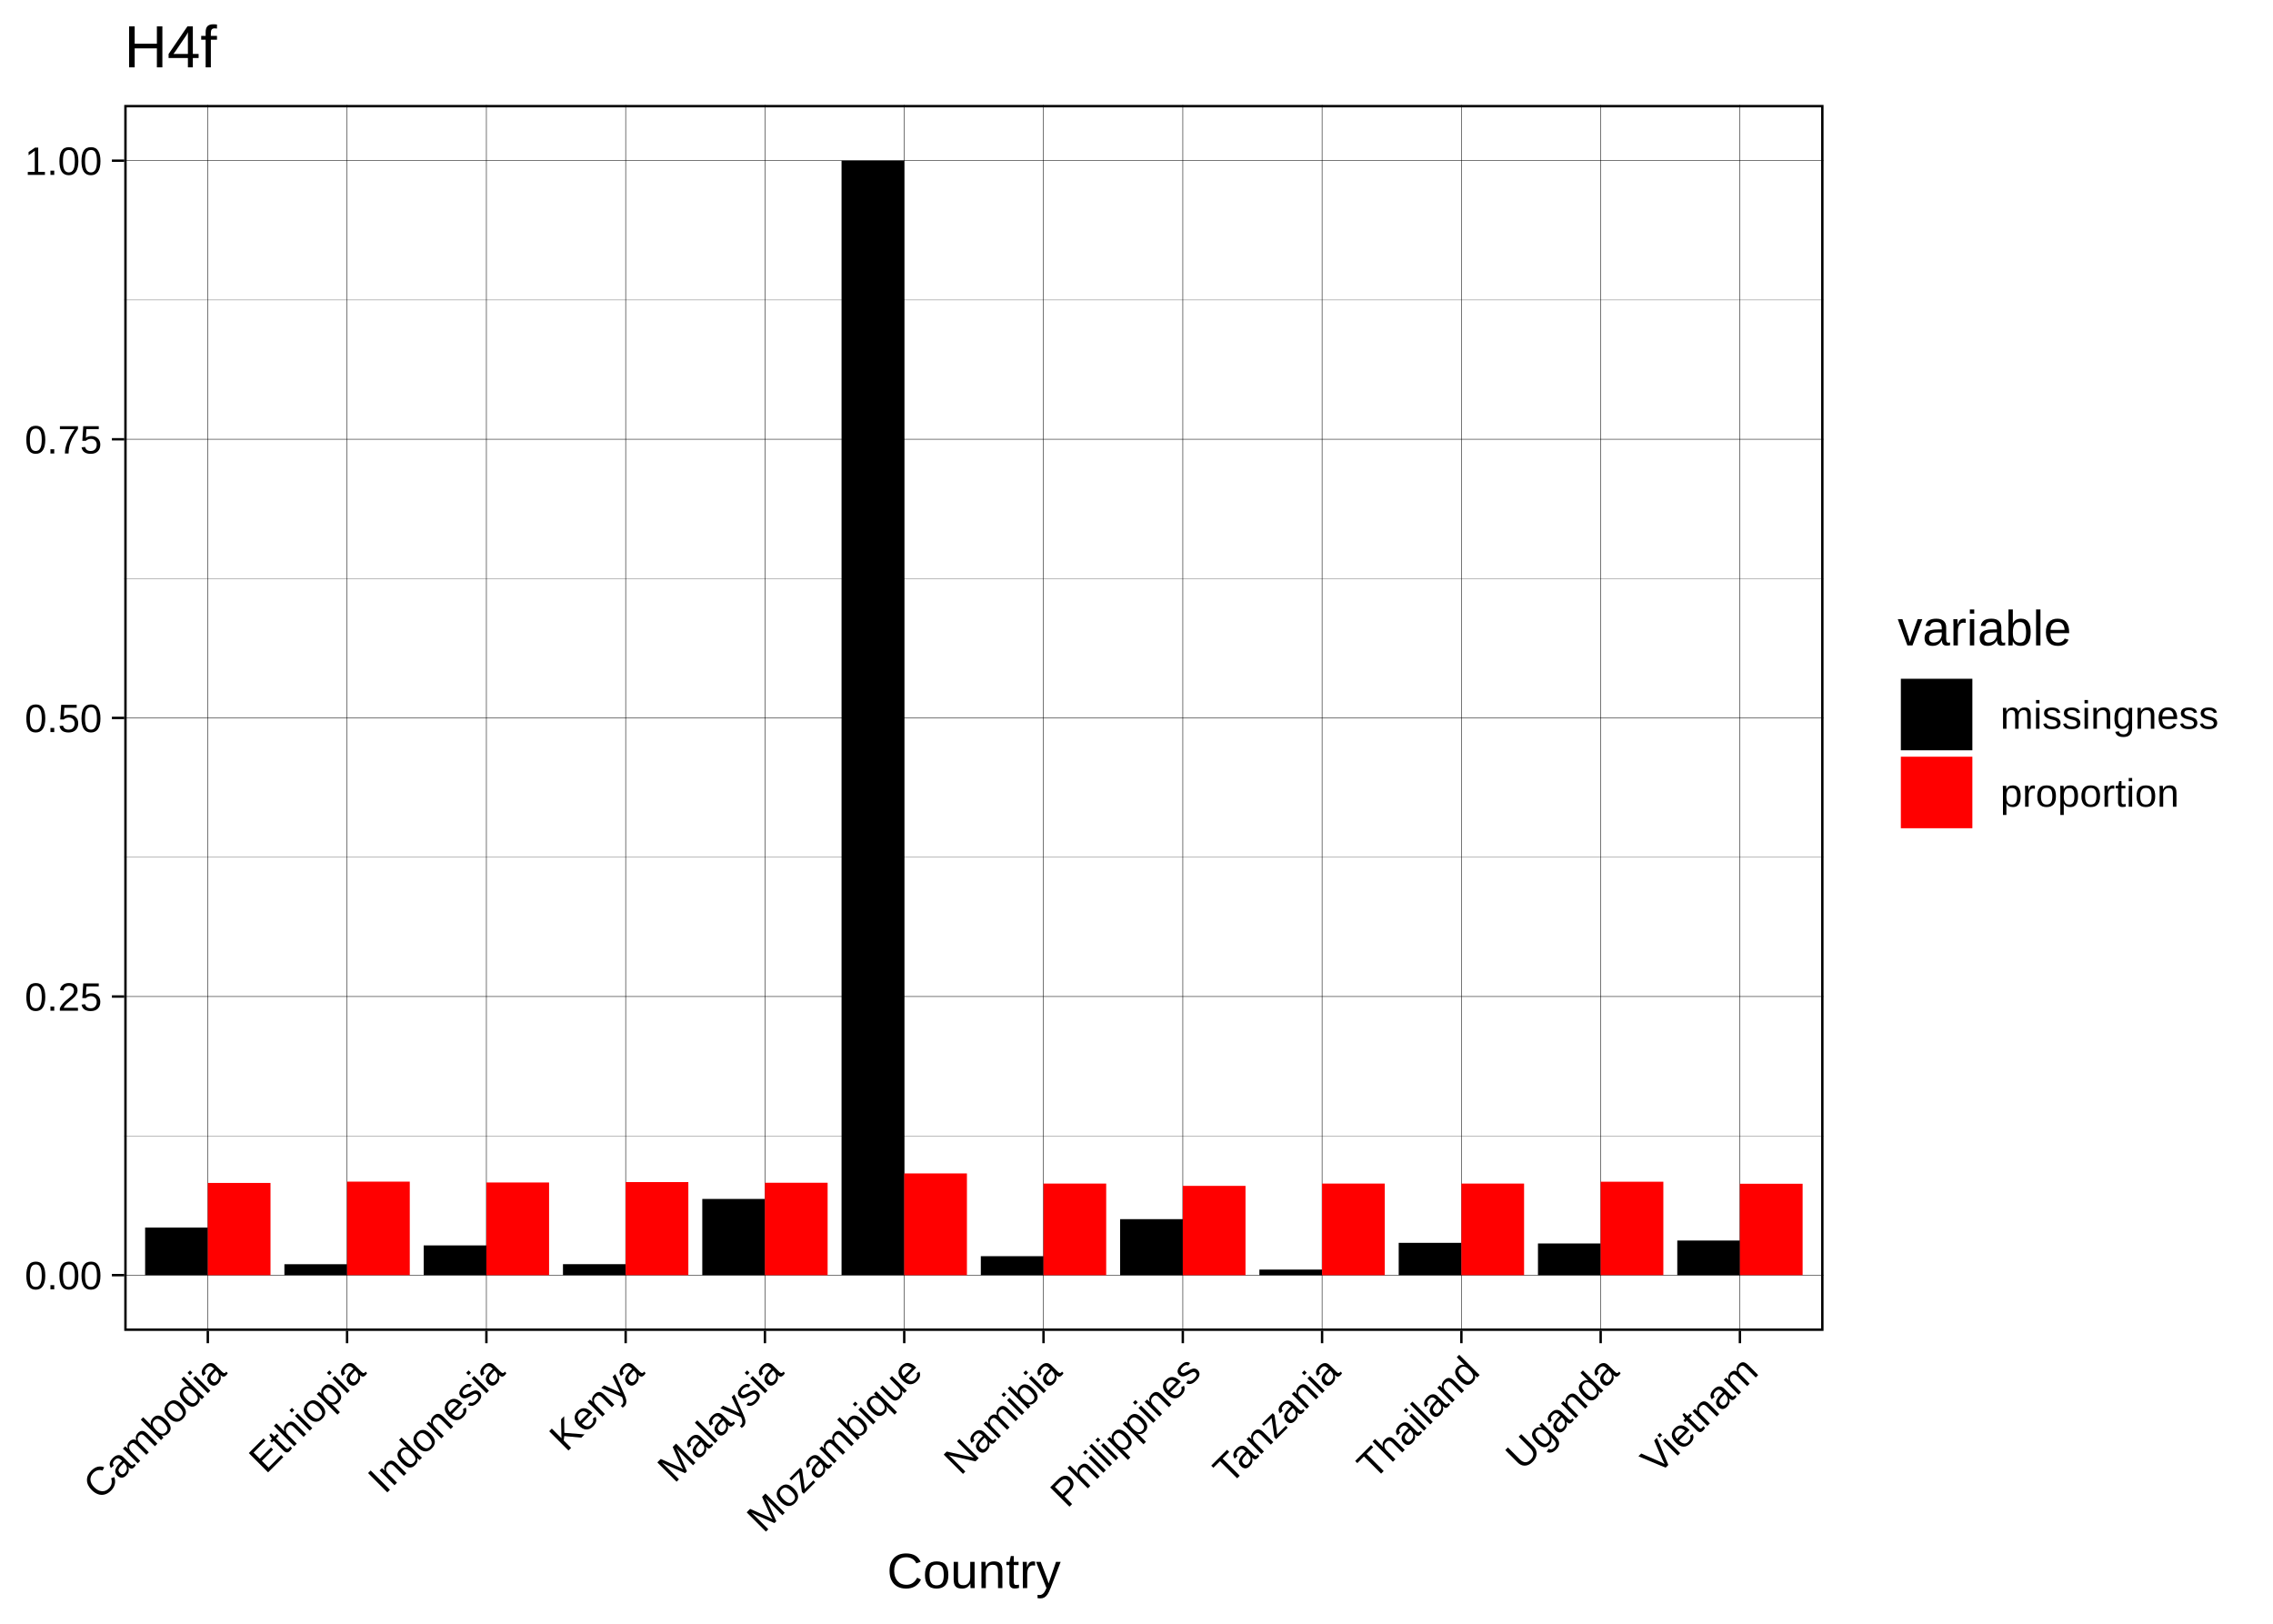
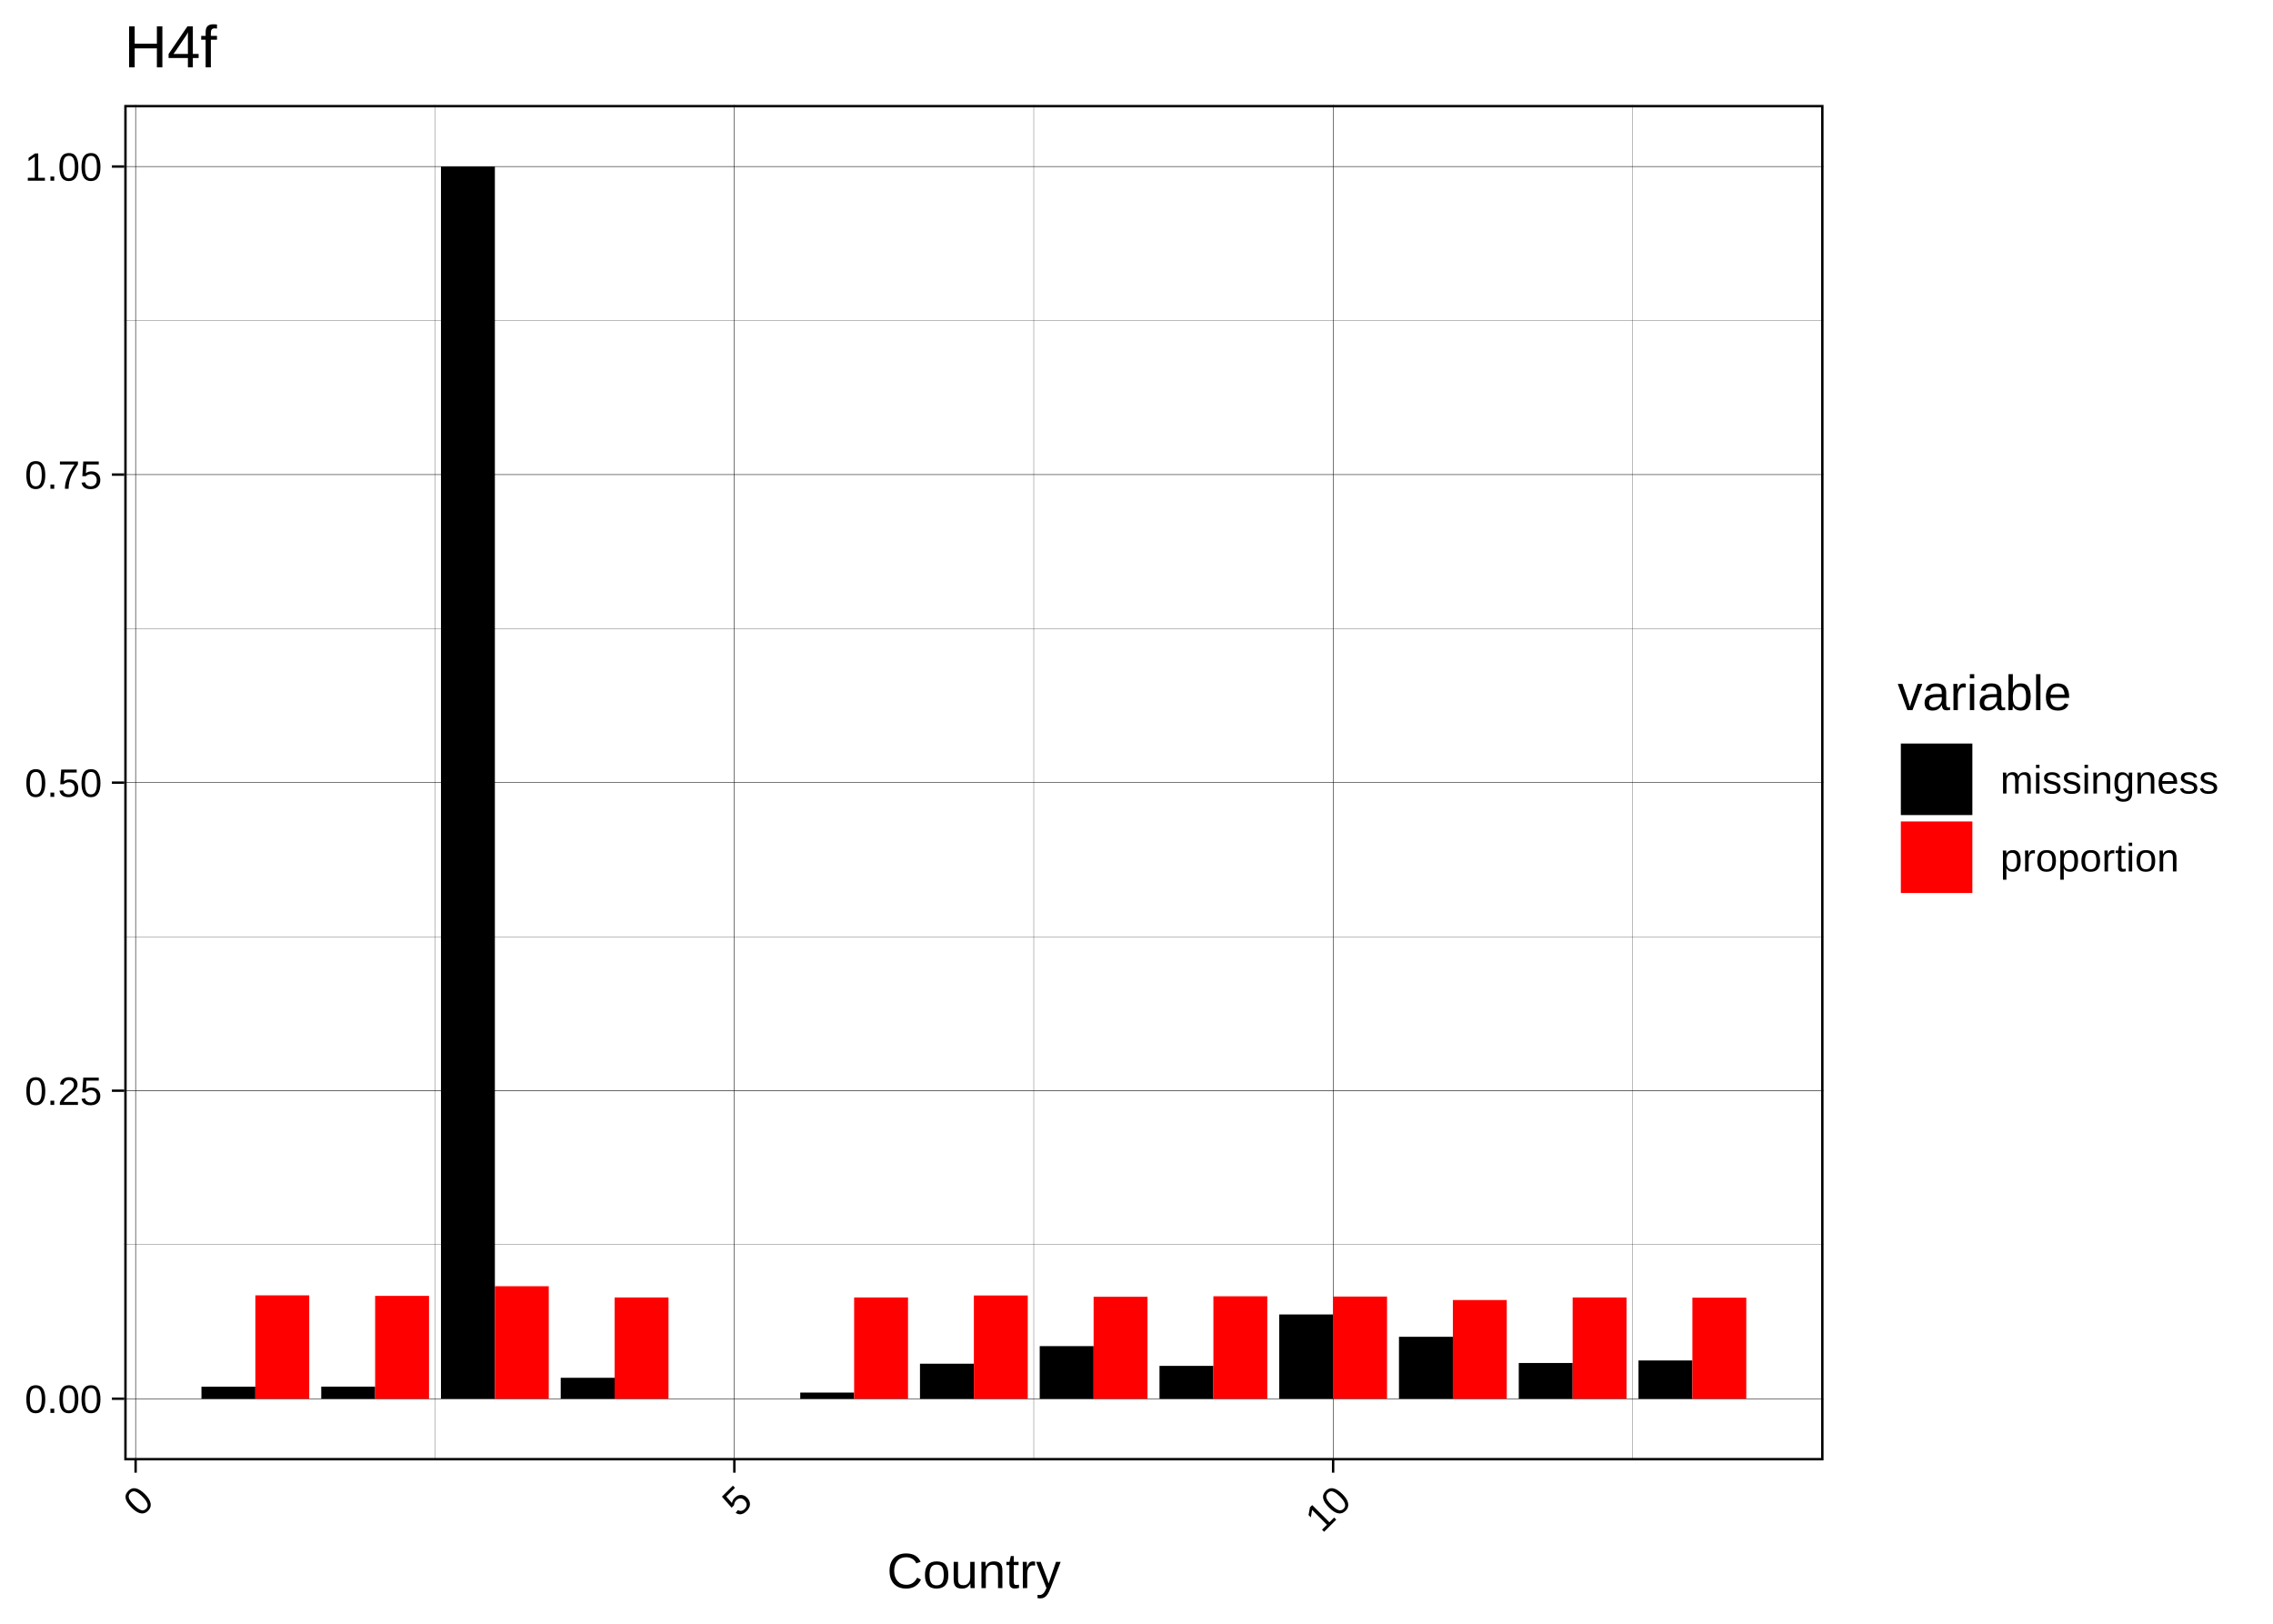
<svg xmlns="http://www.w3.org/2000/svg" class="svglite" width="504.00pt" height="360.00pt" viewBox="0 0 504.00 360.00">
  <defs>
    <style type="text/css">
    .svglite line, .svglite polyline, .svglite polygon, .svglite path, .svglite rect, .svglite circle {
      fill: none;
      stroke: #000000;
      stroke-linecap: round;
      stroke-linejoin: round;
      stroke-miterlimit: 10.00;
    }
    .svglite text {
      white-space: pre;
    }
  </style>
  </defs>
  <rect width="100%" height="100%" style="stroke: none; fill: #FFFFFF;" />
  <defs>
    <clipPath id="cpMC4wMHw1MDQuMDB8MC4wMHwzNjAuMDA=">
      <rect x="0.00" y="0.00" width="504.00" height="360.00" />
    </clipPath>
  </defs>
  <g clip-path="url(#cpMC4wMHw1MDQuMDB8MC4wMHwzNjAuMDA=)">
    <rect x="0" y="0.00" width="504.00" height="360.00" style="stroke-width: 1.07; stroke: #FFFFFF; fill: #FFFFFF;" />
  </g>
  <defs>
-     <clipPath id="cpMjcuNTV8NDA0LjMzfDIzLjI3fDI5NS4wNw==">
-       <rect x="27.55" y="23.27" width="376.79" height="271.80" />
+     <clipPath id="cpMjcuNTV8NDA0LjMzfDIzLjI3fDMyMy43Nw==">
+       <rect x="27.55" y="23.27" width="376.79" height="300.51" />
    </clipPath>
  </defs>
-   <g clip-path="url(#cpMjcuNTV8NDA0LjMzfDIzLjI3fDI5NS4wNw==)">
-     <rect x="27.55" y="23.27" width="376.79" height="271.80" style="stroke-width: 1.07; stroke: none; fill: #FFFFFF;" />
-     <polyline points="27.55,251.83 404.33,251.83 " style="stroke-width: 0.053; stroke-linecap: butt;" />
-     <polyline points="27.55,190.05 404.33,190.05 " style="stroke-width: 0.053; stroke-linecap: butt;" />
-     <polyline points="27.55,128.28 404.33,128.28 " style="stroke-width: 0.053; stroke-linecap: butt;" />
-     <polyline points="27.55,66.51 404.33,66.51 " style="stroke-width: 0.053; stroke-linecap: butt;" />
-     <polyline points="27.55,282.71 404.33,282.71 " style="stroke-width: 0.11; stroke-linecap: butt;" />
-     <polyline points="27.55,220.94 404.33,220.94 " style="stroke-width: 0.11; stroke-linecap: butt;" />
-     <polyline points="27.55,159.17 404.33,159.17 " style="stroke-width: 0.11; stroke-linecap: butt;" />
-     <polyline points="27.55,97.39 404.33,97.39 " style="stroke-width: 0.11; stroke-linecap: butt;" />
-     <polyline points="27.55,35.62 404.33,35.62 " style="stroke-width: 0.11; stroke-linecap: butt;" />
-     <polyline points="46.08,295.07 46.08,23.27 " style="stroke-width: 0.11; stroke-linecap: butt;" />
-     <polyline points="76.96,295.07 76.96,23.27 " style="stroke-width: 0.11; stroke-linecap: butt;" />
-     <polyline points="107.85,295.07 107.85,23.27 " style="stroke-width: 0.11; stroke-linecap: butt;" />
-     <polyline points="138.73,295.07 138.73,23.27 " style="stroke-width: 0.11; stroke-linecap: butt;" />
-     <polyline points="169.61,295.07 169.61,23.27 " style="stroke-width: 0.11; stroke-linecap: butt;" />
-     <polyline points="200.50,295.07 200.50,23.27 " style="stroke-width: 0.11; stroke-linecap: butt;" />
-     <polyline points="231.38,295.07 231.38,23.27 " style="stroke-width: 0.11; stroke-linecap: butt;" />
-     <polyline points="262.27,295.07 262.27,23.27 " style="stroke-width: 0.11; stroke-linecap: butt;" />
-     <polyline points="293.15,295.07 293.15,23.27 " style="stroke-width: 0.11; stroke-linecap: butt;" />
-     <polyline points="324.04,295.07 324.04,23.27 " style="stroke-width: 0.11; stroke-linecap: butt;" />
-     <polyline points="354.92,295.07 354.92,23.27 " style="stroke-width: 0.11; stroke-linecap: butt;" />
-     <polyline points="385.80,295.07 385.80,23.27 " style="stroke-width: 0.11; stroke-linecap: butt;" />
-     <rect x="63.06" y="280.29" width="13.90" height="2.42" style="stroke-width: 1.07; stroke: none; stroke-linecap: butt; stroke-linejoin: miter; fill: #000000;" />
-     <rect x="124.83" y="280.28" width="13.90" height="2.43" style="stroke-width: 1.07; stroke: none; stroke-linecap: butt; stroke-linejoin: miter; fill: #000000;" />
-     <rect x="186.60" y="35.62" width="13.90" height="247.09" style="stroke-width: 1.07; stroke: none; stroke-linecap: butt; stroke-linejoin: miter; fill: #000000;" />
-     <rect x="217.48" y="278.51" width="13.90" height="4.20" style="stroke-width: 1.07; stroke: none; stroke-linecap: butt; stroke-linejoin: miter; fill: #000000;" />
-     <rect x="279.25" y="281.48" width="13.90" height="1.24" style="stroke-width: 1.07; stroke: none; stroke-linecap: butt; stroke-linejoin: miter; fill: #000000;" />
-     <rect x="341.02" y="275.69" width="13.90" height="7.03" style="stroke-width: 1.07; stroke: none; stroke-linecap: butt; stroke-linejoin: miter; fill: #000000;" />
-     <rect x="32.18" y="272.16" width="13.90" height="10.55" style="stroke-width: 1.07; stroke: none; stroke-linecap: butt; stroke-linejoin: miter; fill: #000000;" />
-     <rect x="93.95" y="276.12" width="13.90" height="6.59" style="stroke-width: 1.07; stroke: none; stroke-linecap: butt; stroke-linejoin: miter; fill: #000000;" />
-     <rect x="155.72" y="265.82" width="13.90" height="16.90" style="stroke-width: 1.07; stroke: none; stroke-linecap: butt; stroke-linejoin: miter; fill: #000000;" />
-     <rect x="248.37" y="270.30" width="13.90" height="12.42" style="stroke-width: 1.07; stroke: none; stroke-linecap: butt; stroke-linejoin: miter; fill: #000000;" />
-     <rect x="310.14" y="275.55" width="13.90" height="7.17" style="stroke-width: 1.07; stroke: none; stroke-linecap: butt; stroke-linejoin: miter; fill: #000000;" />
-     <rect x="371.91" y="275.04" width="13.90" height="7.68" style="stroke-width: 1.07; stroke: none; stroke-linecap: butt; stroke-linejoin: miter; fill: #000000;" />
-     <rect x="76.96" y="261.98" width="13.90" height="20.73" style="stroke-width: 1.07; stroke: none; stroke-linecap: butt; stroke-linejoin: miter; fill: #FF0000;" />
-     <rect x="138.73" y="262.08" width="13.90" height="20.63" style="stroke-width: 1.07; stroke: none; stroke-linecap: butt; stroke-linejoin: miter; fill: #FF0000;" />
-     <rect x="200.50" y="260.16" width="13.90" height="22.56" style="stroke-width: 1.07; stroke: none; stroke-linecap: butt; stroke-linejoin: miter; fill: #FF0000;" />
-     <rect x="231.38" y="262.41" width="13.90" height="20.31" style="stroke-width: 1.07; stroke: none; stroke-linecap: butt; stroke-linejoin: miter; fill: #FF0000;" />
-     <rect x="293.15" y="262.41" width="13.90" height="20.31" style="stroke-width: 1.07; stroke: none; stroke-linecap: butt; stroke-linejoin: miter; fill: #FF0000;" />
-     <rect x="354.92" y="262.00" width="13.90" height="20.71" style="stroke-width: 1.07; stroke: none; stroke-linecap: butt; stroke-linejoin: miter; fill: #FF0000;" />
-     <rect x="46.08" y="262.27" width="13.90" height="20.45" style="stroke-width: 1.07; stroke: none; stroke-linecap: butt; stroke-linejoin: miter; fill: #FF0000;" />
-     <rect x="107.85" y="262.17" width="13.90" height="20.55" style="stroke-width: 1.07; stroke: none; stroke-linecap: butt; stroke-linejoin: miter; fill: #FF0000;" />
-     <rect x="169.61" y="262.23" width="13.90" height="20.49" style="stroke-width: 1.07; stroke: none; stroke-linecap: butt; stroke-linejoin: miter; fill: #FF0000;" />
-     <rect x="262.27" y="262.92" width="13.90" height="19.80" style="stroke-width: 1.07; stroke: none; stroke-linecap: butt; stroke-linejoin: miter; fill: #FF0000;" />
-     <rect x="324.04" y="262.41" width="13.90" height="20.31" style="stroke-width: 1.07; stroke: none; stroke-linecap: butt; stroke-linejoin: miter; fill: #FF0000;" />
-     <rect x="385.80" y="262.45" width="13.90" height="20.26" style="stroke-width: 1.07; stroke: none; stroke-linecap: butt; stroke-linejoin: miter; fill: #FF0000;" />
-     <rect x="27.55" y="23.27" width="376.79" height="271.80" style="stroke-width: 1.07;" />
+   <g clip-path="url(#cpMjcuNTV8NDA0LjMzfDIzLjI3fDMyMy43Nw==)">
+     <rect x="27.55" y="23.27" width="376.79" height="300.51" style="stroke-width: 1.07; stroke: none; fill: #FFFFFF;" />
+     <polyline points="27.55,275.97 404.33,275.97 " style="stroke-width: 0.053; stroke-linecap: butt;" />
+     <polyline points="27.55,207.67 404.33,207.67 " style="stroke-width: 0.053; stroke-linecap: butt;" />
+     <polyline points="27.55,139.37 404.33,139.37 " style="stroke-width: 0.053; stroke-linecap: butt;" />
+     <polyline points="27.55,71.07 404.33,71.07 " style="stroke-width: 0.053; stroke-linecap: butt;" />
+     <polyline points="96.45,323.77 96.45,23.27 " style="stroke-width: 0.053; stroke-linecap: butt;" />
+     <polyline points="229.22,323.77 229.22,23.27 " style="stroke-width: 0.053; stroke-linecap: butt;" />
+     <polyline points="361.98,323.77 361.98,23.27 " style="stroke-width: 0.053; stroke-linecap: butt;" />
+     <polyline points="27.55,310.11 404.33,310.11 " style="stroke-width: 0.11; stroke-linecap: butt;" />
+     <polyline points="27.55,241.82 404.33,241.82 " style="stroke-width: 0.11; stroke-linecap: butt;" />
+     <polyline points="27.55,173.52 404.33,173.52 " style="stroke-width: 0.11; stroke-linecap: butt;" />
+     <polyline points="27.55,105.22 404.33,105.22 " style="stroke-width: 0.11; stroke-linecap: butt;" />
+     <polyline points="27.55,36.92 404.33,36.92 " style="stroke-width: 0.11; stroke-linecap: butt;" />
+     <polyline points="30.07,323.77 30.07,23.27 " style="stroke-width: 0.11; stroke-linecap: butt;" />
+     <polyline points="162.83,323.77 162.83,23.27 " style="stroke-width: 0.11; stroke-linecap: butt;" />
+     <polyline points="295.60,323.77 295.60,23.27 " style="stroke-width: 0.11; stroke-linecap: butt;" />
+     <rect x="44.67" y="307.44" width="11.95" height="2.68" style="stroke-width: 1.07; stroke: none; stroke-linecap: butt; stroke-linejoin: miter; fill: #000000;" />
+     <rect x="71.23" y="307.43" width="11.95" height="2.69" style="stroke-width: 1.07; stroke: none; stroke-linecap: butt; stroke-linejoin: miter; fill: #000000;" />
+     <rect x="97.78" y="36.92" width="11.95" height="273.19" style="stroke-width: 1.07; stroke: none; stroke-linecap: butt; stroke-linejoin: miter; fill: #000000;" />
+     <rect x="124.33" y="305.47" width="11.95" height="4.64" style="stroke-width: 1.07; stroke: none; stroke-linecap: butt; stroke-linejoin: miter; fill: #000000;" />
+     <rect x="177.44" y="308.75" width="11.95" height="1.37" style="stroke-width: 1.07; stroke: none; stroke-linecap: butt; stroke-linejoin: miter; fill: #000000;" />
+     <rect x="203.99" y="302.35" width="11.95" height="7.77" style="stroke-width: 1.07; stroke: none; stroke-linecap: butt; stroke-linejoin: miter; fill: #000000;" />
+     <rect x="230.54" y="298.45" width="11.95" height="11.67" style="stroke-width: 1.07; stroke: none; stroke-linecap: butt; stroke-linejoin: miter; fill: #000000;" />
+     <rect x="257.10" y="302.83" width="11.95" height="7.29" style="stroke-width: 1.07; stroke: none; stroke-linecap: butt; stroke-linejoin: miter; fill: #000000;" />
+     <rect x="283.65" y="291.43" width="11.95" height="18.68" style="stroke-width: 1.07; stroke: none; stroke-linecap: butt; stroke-linejoin: miter; fill: #000000;" />
+     <rect x="310.20" y="296.38" width="11.95" height="13.73" style="stroke-width: 1.07; stroke: none; stroke-linecap: butt; stroke-linejoin: miter; fill: #000000;" />
+     <rect x="336.76" y="302.19" width="11.95" height="7.92" style="stroke-width: 1.07; stroke: none; stroke-linecap: butt; stroke-linejoin: miter; fill: #000000;" />
+     <rect x="363.31" y="301.63" width="11.95" height="8.49" style="stroke-width: 1.07; stroke: none; stroke-linecap: butt; stroke-linejoin: miter; fill: #000000;" />
+     <rect x="56.62" y="287.19" width="11.95" height="22.92" style="stroke-width: 1.07; stroke: none; stroke-linecap: butt; stroke-linejoin: miter; fill: #FF0000;" />
+     <rect x="83.18" y="287.31" width="11.95" height="22.81" style="stroke-width: 1.07; stroke: none; stroke-linecap: butt; stroke-linejoin: miter; fill: #FF0000;" />
+     <rect x="109.73" y="285.17" width="11.95" height="24.94" style="stroke-width: 1.07; stroke: none; stroke-linecap: butt; stroke-linejoin: miter; fill: #FF0000;" />
+     <rect x="136.28" y="287.66" width="11.95" height="22.45" style="stroke-width: 1.07; stroke: none; stroke-linecap: butt; stroke-linejoin: miter; fill: #FF0000;" />
+     <rect x="189.39" y="287.66" width="11.95" height="22.45" style="stroke-width: 1.07; stroke: none; stroke-linecap: butt; stroke-linejoin: miter; fill: #FF0000;" />
+     <rect x="215.94" y="287.22" width="11.95" height="22.90" style="stroke-width: 1.07; stroke: none; stroke-linecap: butt; stroke-linejoin: miter; fill: #FF0000;" />
+     <rect x="242.49" y="287.51" width="11.95" height="22.61" style="stroke-width: 1.07; stroke: none; stroke-linecap: butt; stroke-linejoin: miter; fill: #FF0000;" />
+     <rect x="269.05" y="287.40" width="11.95" height="22.72" style="stroke-width: 1.07; stroke: none; stroke-linecap: butt; stroke-linejoin: miter; fill: #FF0000;" />
+     <rect x="295.60" y="287.46" width="11.95" height="22.65" style="stroke-width: 1.07; stroke: none; stroke-linecap: butt; stroke-linejoin: miter; fill: #FF0000;" />
+     <rect x="322.15" y="288.23" width="11.95" height="21.89" style="stroke-width: 1.07; stroke: none; stroke-linecap: butt; stroke-linejoin: miter; fill: #FF0000;" />
+     <rect x="348.71" y="287.66" width="11.95" height="22.45" style="stroke-width: 1.07; stroke: none; stroke-linecap: butt; stroke-linejoin: miter; fill: #FF0000;" />
+     <rect x="375.26" y="287.71" width="11.95" height="22.40" style="stroke-width: 1.07; stroke: none; stroke-linecap: butt; stroke-linejoin: miter; fill: #FF0000;" />
+     <rect x="27.55" y="23.27" width="376.79" height="300.51" style="stroke-width: 1.07;" />
  </g>
  <g clip-path="url(#cpMC4wMHw1MDQuMDB8MC4wMHwzNjAuMDA=)">
-     <text x="22.62" y="285.86" text-anchor="end" style="font-size: 8.80px; font-family: &quot;Arial&quot;;" textLength="17.14px" lengthAdjust="spacingAndGlyphs">0.00</text>
-     <text x="22.62" y="224.09" text-anchor="end" style="font-size: 8.80px; font-family: &quot;Arial&quot;;" textLength="17.14px" lengthAdjust="spacingAndGlyphs">0.25</text>
-     <text x="22.62" y="162.32" text-anchor="end" style="font-size: 8.80px; font-family: &quot;Arial&quot;;" textLength="17.14px" lengthAdjust="spacingAndGlyphs">0.50</text>
-     <text x="22.62" y="100.54" text-anchor="end" style="font-size: 8.80px; font-family: &quot;Arial&quot;;" textLength="17.14px" lengthAdjust="spacingAndGlyphs">0.75</text>
-     <text x="22.62" y="38.77" text-anchor="end" style="font-size: 8.80px; font-family: &quot;Arial&quot;;" textLength="17.14px" lengthAdjust="spacingAndGlyphs">1.00</text>
-     <polyline points="24.81,282.71 27.55,282.71 " style="stroke-width: 0.53; stroke-linecap: butt;" />
-     <polyline points="24.81,220.94 27.55,220.94 " style="stroke-width: 0.53; stroke-linecap: butt;" />
-     <polyline points="24.81,159.17 27.55,159.17 " style="stroke-width: 0.53; stroke-linecap: butt;" />
-     <polyline points="24.81,97.39 27.55,97.39 " style="stroke-width: 0.53; stroke-linecap: butt;" />
-     <polyline points="24.81,35.62 27.55,35.62 " style="stroke-width: 0.53; stroke-linecap: butt;" />
-     <polyline points="46.08,297.81 46.08,295.07 " style="stroke-width: 0.53; stroke-linecap: butt;" />
-     <polyline points="76.96,297.81 76.96,295.07 " style="stroke-width: 0.53; stroke-linecap: butt;" />
-     <polyline points="107.85,297.81 107.85,295.07 " style="stroke-width: 0.53; stroke-linecap: butt;" />
-     <polyline points="138.73,297.81 138.73,295.07 " style="stroke-width: 0.53; stroke-linecap: butt;" />
-     <polyline points="169.61,297.81 169.61,295.07 " style="stroke-width: 0.53; stroke-linecap: butt;" />
-     <polyline points="200.50,297.81 200.50,295.07 " style="stroke-width: 0.53; stroke-linecap: butt;" />
-     <polyline points="231.38,297.81 231.38,295.07 " style="stroke-width: 0.53; stroke-linecap: butt;" />
-     <polyline points="262.27,297.81 262.27,295.07 " style="stroke-width: 0.53; stroke-linecap: butt;" />
-     <polyline points="293.15,297.81 293.15,295.07 " style="stroke-width: 0.53; stroke-linecap: butt;" />
-     <polyline points="324.04,297.81 324.04,295.07 " style="stroke-width: 0.53; stroke-linecap: butt;" />
-     <polyline points="354.92,297.81 354.92,295.07 " style="stroke-width: 0.53; stroke-linecap: butt;" />
-     <polyline points="385.80,297.81 385.80,295.07 " style="stroke-width: 0.53; stroke-linecap: butt;" />
-     <text transform="translate(50.53,304.46) rotate(-45)" text-anchor="end" style="font-size: 8.80px; font-family: &quot;Arial&quot;;" textLength="40.11px" lengthAdjust="spacingAndGlyphs">Cambodia</text>
-     <text transform="translate(81.42,304.46) rotate(-45)" text-anchor="end" style="font-size: 8.80px; font-family: &quot;Arial&quot;;" textLength="31.80px" lengthAdjust="spacingAndGlyphs">Ethiopia</text>
-     <text transform="translate(112.30,304.46) rotate(-45)" text-anchor="end" style="font-size: 8.80px; font-family: &quot;Arial&quot;;" textLength="38.17px" lengthAdjust="spacingAndGlyphs">Indonesia</text>
-     <text transform="translate(143.18,304.46) rotate(-45)" text-anchor="end" style="font-size: 8.80px; font-family: &quot;Arial&quot;;" textLength="24.96px" lengthAdjust="spacingAndGlyphs">Kenya</text>
-     <text transform="translate(174.07,304.46) rotate(-45)" text-anchor="end" style="font-size: 8.80px; font-family: &quot;Arial&quot;;" textLength="34.72px" lengthAdjust="spacingAndGlyphs">Malaysia</text>
-     <text transform="translate(204.95,304.46) rotate(-45)" text-anchor="end" style="font-size: 8.80px; font-family: &quot;Arial&quot;;" textLength="50.39px" lengthAdjust="spacingAndGlyphs">Mozambique</text>
-     <text transform="translate(235.84,304.46) rotate(-45)" text-anchor="end" style="font-size: 8.80px; font-family: &quot;Arial&quot;;" textLength="32.27px" lengthAdjust="spacingAndGlyphs">Namibia</text>
-     <text transform="translate(266.72,304.46) rotate(-45)" text-anchor="end" style="font-size: 8.80px; font-family: &quot;Arial&quot;;" textLength="42.55px" lengthAdjust="spacingAndGlyphs">Philippines</text>
-     <text transform="translate(297.61,304.46) rotate(-45)" text-anchor="end" style="font-size: 8.80px; font-family: &quot;Arial&quot;;" textLength="35.23px" lengthAdjust="spacingAndGlyphs">Tanzania</text>
-     <text transform="translate(328.49,304.46) rotate(-45)" text-anchor="end" style="font-size: 8.80px; font-family: &quot;Arial&quot;;" textLength="33.75px" lengthAdjust="spacingAndGlyphs">Thailand</text>
-     <text transform="translate(359.37,304.46) rotate(-45)" text-anchor="end" style="font-size: 8.80px; font-family: &quot;Arial&quot;;" textLength="30.83px" lengthAdjust="spacingAndGlyphs">Uganda</text>
-     <text transform="translate(390.26,304.46) rotate(-45)" text-anchor="end" style="font-size: 8.80px; font-family: &quot;Arial&quot;;" textLength="32.13px" lengthAdjust="spacingAndGlyphs">Vietnam</text>
+     <text x="22.62" y="313.26" text-anchor="end" style="font-size: 8.80px; font-family: &quot;Arial&quot;;" textLength="17.14px" lengthAdjust="spacingAndGlyphs">0.00</text>
+     <text x="22.62" y="244.97" text-anchor="end" style="font-size: 8.80px; font-family: &quot;Arial&quot;;" textLength="17.14px" lengthAdjust="spacingAndGlyphs">0.25</text>
+     <text x="22.62" y="176.67" text-anchor="end" style="font-size: 8.80px; font-family: &quot;Arial&quot;;" textLength="17.14px" lengthAdjust="spacingAndGlyphs">0.50</text>
+     <text x="22.62" y="108.37" text-anchor="end" style="font-size: 8.80px; font-family: &quot;Arial&quot;;" textLength="17.14px" lengthAdjust="spacingAndGlyphs">0.75</text>
+     <text x="22.62" y="40.07" text-anchor="end" style="font-size: 8.80px; font-family: &quot;Arial&quot;;" textLength="17.14px" lengthAdjust="spacingAndGlyphs">1.00</text>
+     <polyline points="24.81,310.11 27.55,310.11 " style="stroke-width: 0.53; stroke-linecap: butt;" />
+     <polyline points="24.81,241.82 27.55,241.82 " style="stroke-width: 0.53; stroke-linecap: butt;" />
+     <polyline points="24.81,173.52 27.55,173.52 " style="stroke-width: 0.53; stroke-linecap: butt;" />
+     <polyline points="24.81,105.22 27.55,105.22 " style="stroke-width: 0.53; stroke-linecap: butt;" />
+     <polyline points="24.81,36.92 27.55,36.92 " style="stroke-width: 0.53; stroke-linecap: butt;" />
+     <polyline points="30.07,326.51 30.07,323.77 " style="stroke-width: 0.53; stroke-linecap: butt;" />
+     <polyline points="162.83,326.51 162.83,323.77 " style="stroke-width: 0.53; stroke-linecap: butt;" />
+     <polyline points="295.60,326.51 295.60,323.77 " style="stroke-width: 0.53; stroke-linecap: butt;" />
+     <text transform="translate(34.52,333.16) rotate(-45)" text-anchor="end" style="font-size: 8.80px; font-family: &quot;Arial&quot;;" textLength="4.90px" lengthAdjust="spacingAndGlyphs">0</text>
+     <text transform="translate(167.29,333.16) rotate(-45)" text-anchor="end" style="font-size: 8.80px; font-family: &quot;Arial&quot;;" textLength="4.90px" lengthAdjust="spacingAndGlyphs">5</text>
+     <text transform="translate(300.05,333.16) rotate(-45)" text-anchor="end" style="font-size: 8.80px; font-family: &quot;Arial&quot;;" textLength="9.79px" lengthAdjust="spacingAndGlyphs">10</text>
    <text x="215.94" y="352.10" text-anchor="middle" style="font-size: 11.00px; font-family: &quot;Arial&quot;;" textLength="38.53px" lengthAdjust="spacingAndGlyphs">Country</text>
-     <rect x="415.29" y="128.51" width="83.23" height="61.32" style="stroke-width: 1.07; stroke: none; fill: #FFFFFF;" />
-     <text x="420.77" y="143.09" style="font-size: 11.00px; font-family: &quot;Arial&quot;;" textLength="38.53px" lengthAdjust="spacingAndGlyphs">variable</text>
-     <rect x="420.77" y="149.79" width="17.28" height="17.28" style="stroke-width: 1.07; stroke: none; fill: #FFFFFF;" />
-     <rect x="421.48" y="150.49" width="15.86" height="15.86" style="stroke-width: 1.07; stroke: none; stroke-linecap: butt; stroke-linejoin: miter; fill: #000000;" />
-     <rect x="420.77" y="167.07" width="17.28" height="17.28" style="stroke-width: 1.07; stroke: none; fill: #FFFFFF;" />
-     <rect x="421.48" y="167.77" width="15.86" height="15.86" style="stroke-width: 1.07; stroke: none; stroke-linecap: butt; stroke-linejoin: miter; fill: #FF0000;" />
-     <text x="443.53" y="161.58" style="font-size: 8.80px; font-family: &quot;Arial&quot;;" textLength="48.41px" lengthAdjust="spacingAndGlyphs">missingness</text>
-     <text x="443.53" y="178.86" style="font-size: 8.80px; font-family: &quot;Arial&quot;;" textLength="39.64px" lengthAdjust="spacingAndGlyphs">proportion</text>
+     <rect x="415.29" y="142.86" width="83.23" height="61.32" style="stroke-width: 1.07; stroke: none; fill: #FFFFFF;" />
+     <text x="420.77" y="157.44" style="font-size: 11.00px; font-family: &quot;Arial&quot;;" textLength="38.53px" lengthAdjust="spacingAndGlyphs">variable</text>
+     <rect x="420.77" y="164.14" width="17.28" height="17.28" style="stroke-width: 1.07; stroke: none; fill: #FFFFFF;" />
+     <rect x="421.48" y="164.85" width="15.86" height="15.86" style="stroke-width: 1.07; stroke: none; stroke-linecap: butt; stroke-linejoin: miter; fill: #000000;" />
+     <rect x="420.77" y="181.42" width="17.28" height="17.28" style="stroke-width: 1.07; stroke: none; fill: #FFFFFF;" />
+     <rect x="421.48" y="182.13" width="15.86" height="15.86" style="stroke-width: 1.07; stroke: none; stroke-linecap: butt; stroke-linejoin: miter; fill: #FF0000;" />
+     <text x="443.53" y="175.93" style="font-size: 8.80px; font-family: &quot;Arial&quot;;" textLength="48.41px" lengthAdjust="spacingAndGlyphs">missingness</text>
+     <text x="443.53" y="193.21" style="font-size: 8.80px; font-family: &quot;Arial&quot;;" textLength="39.64px" lengthAdjust="spacingAndGlyphs">proportion</text>
    <text x="27.55" y="14.93" style="font-size: 13.20px; font-family: &quot;Arial&quot;;" textLength="20.53px" lengthAdjust="spacingAndGlyphs">H4f</text>
  </g>
</svg>
